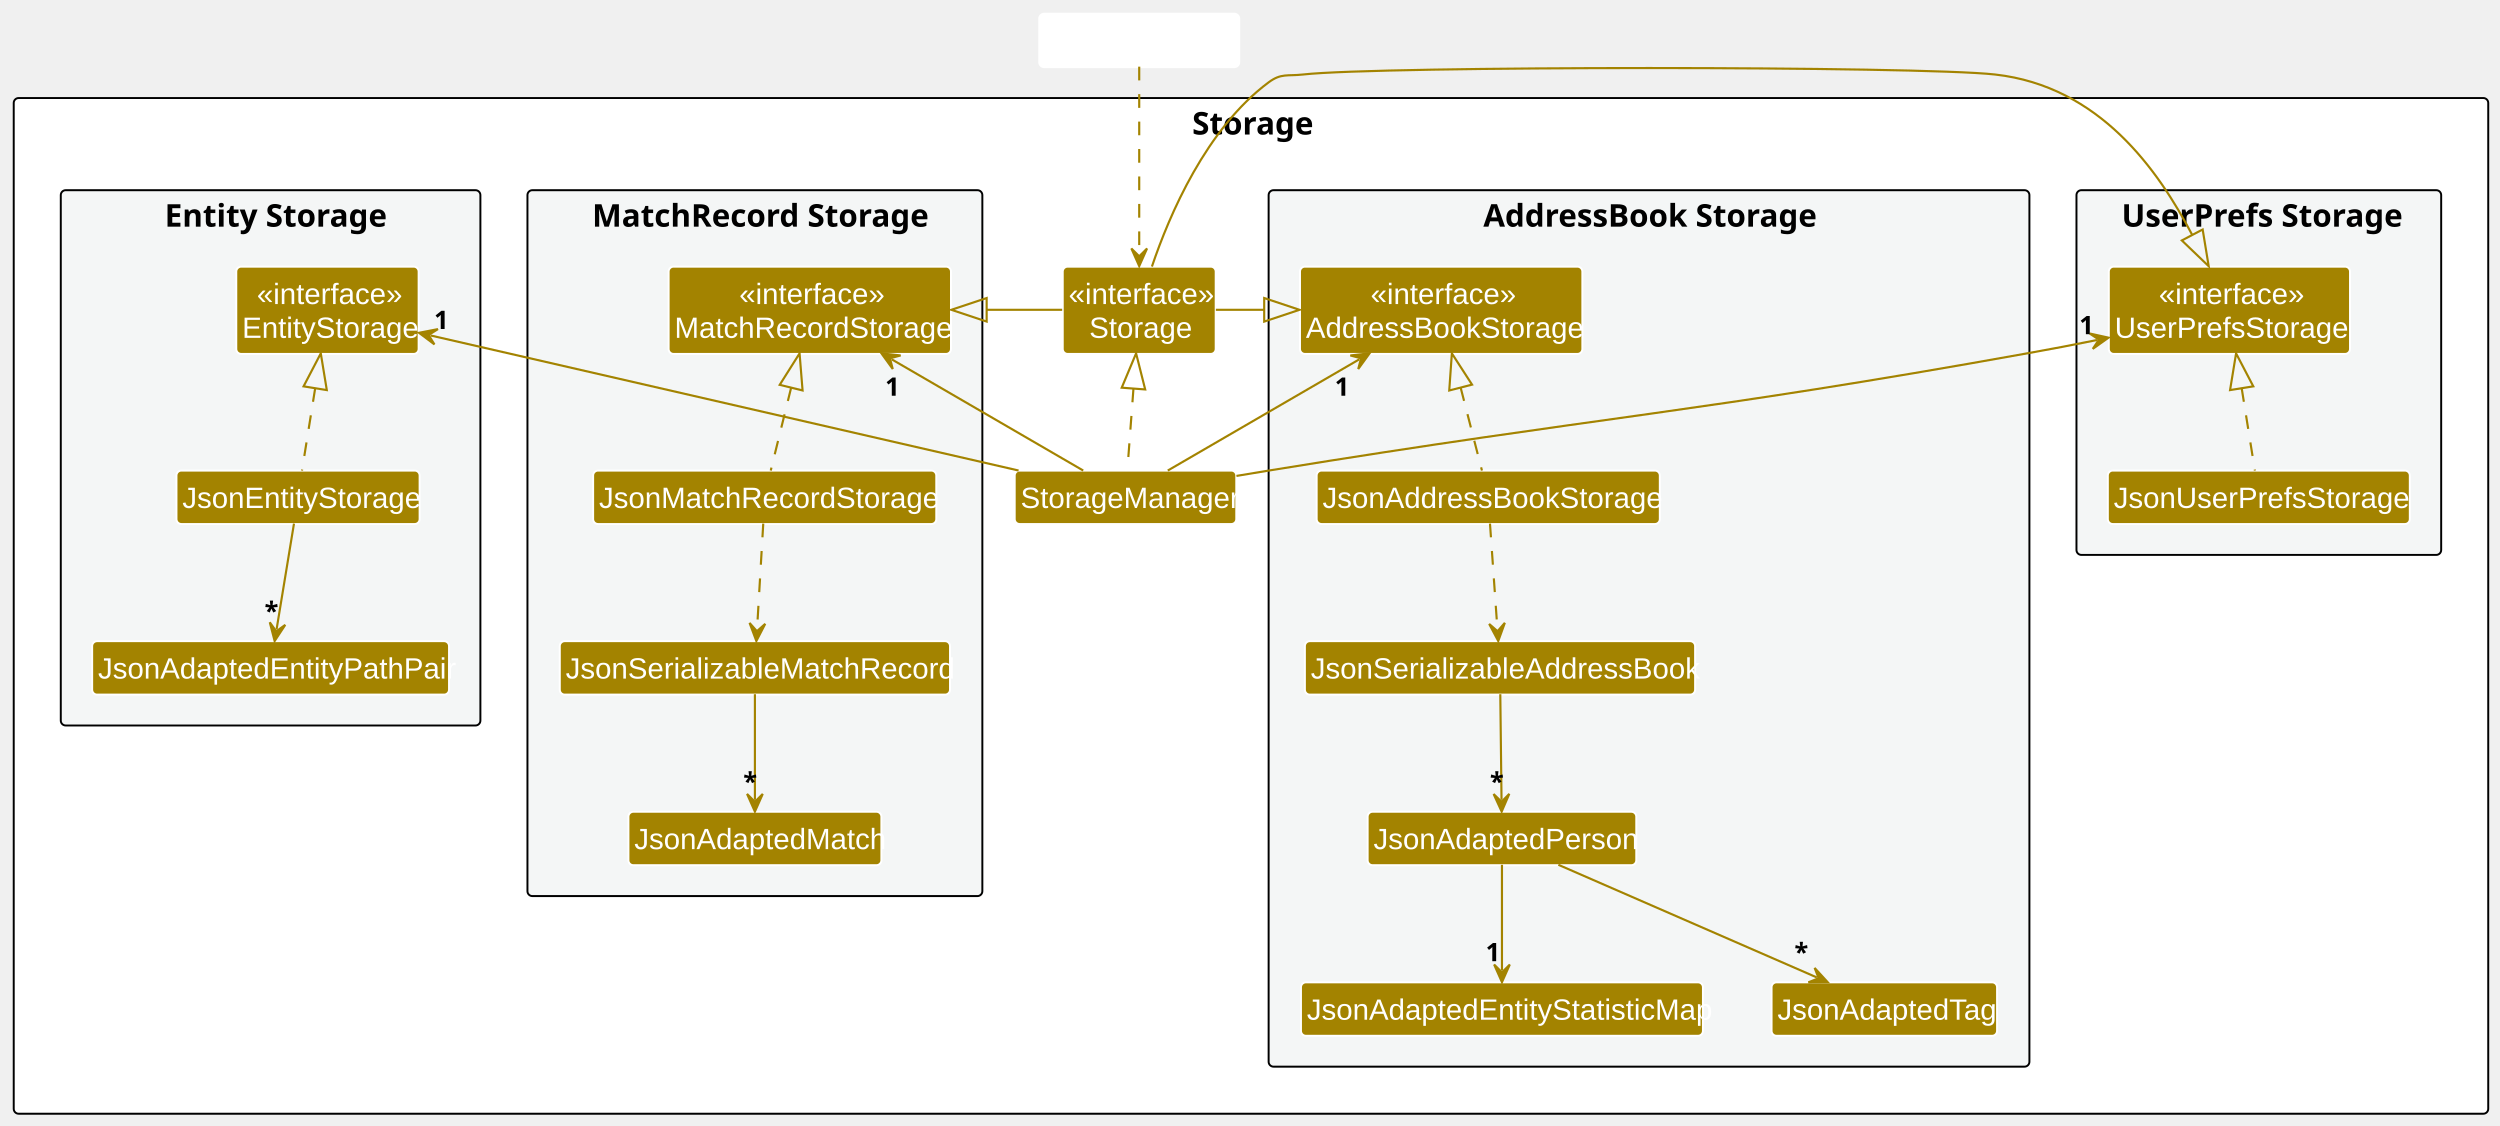
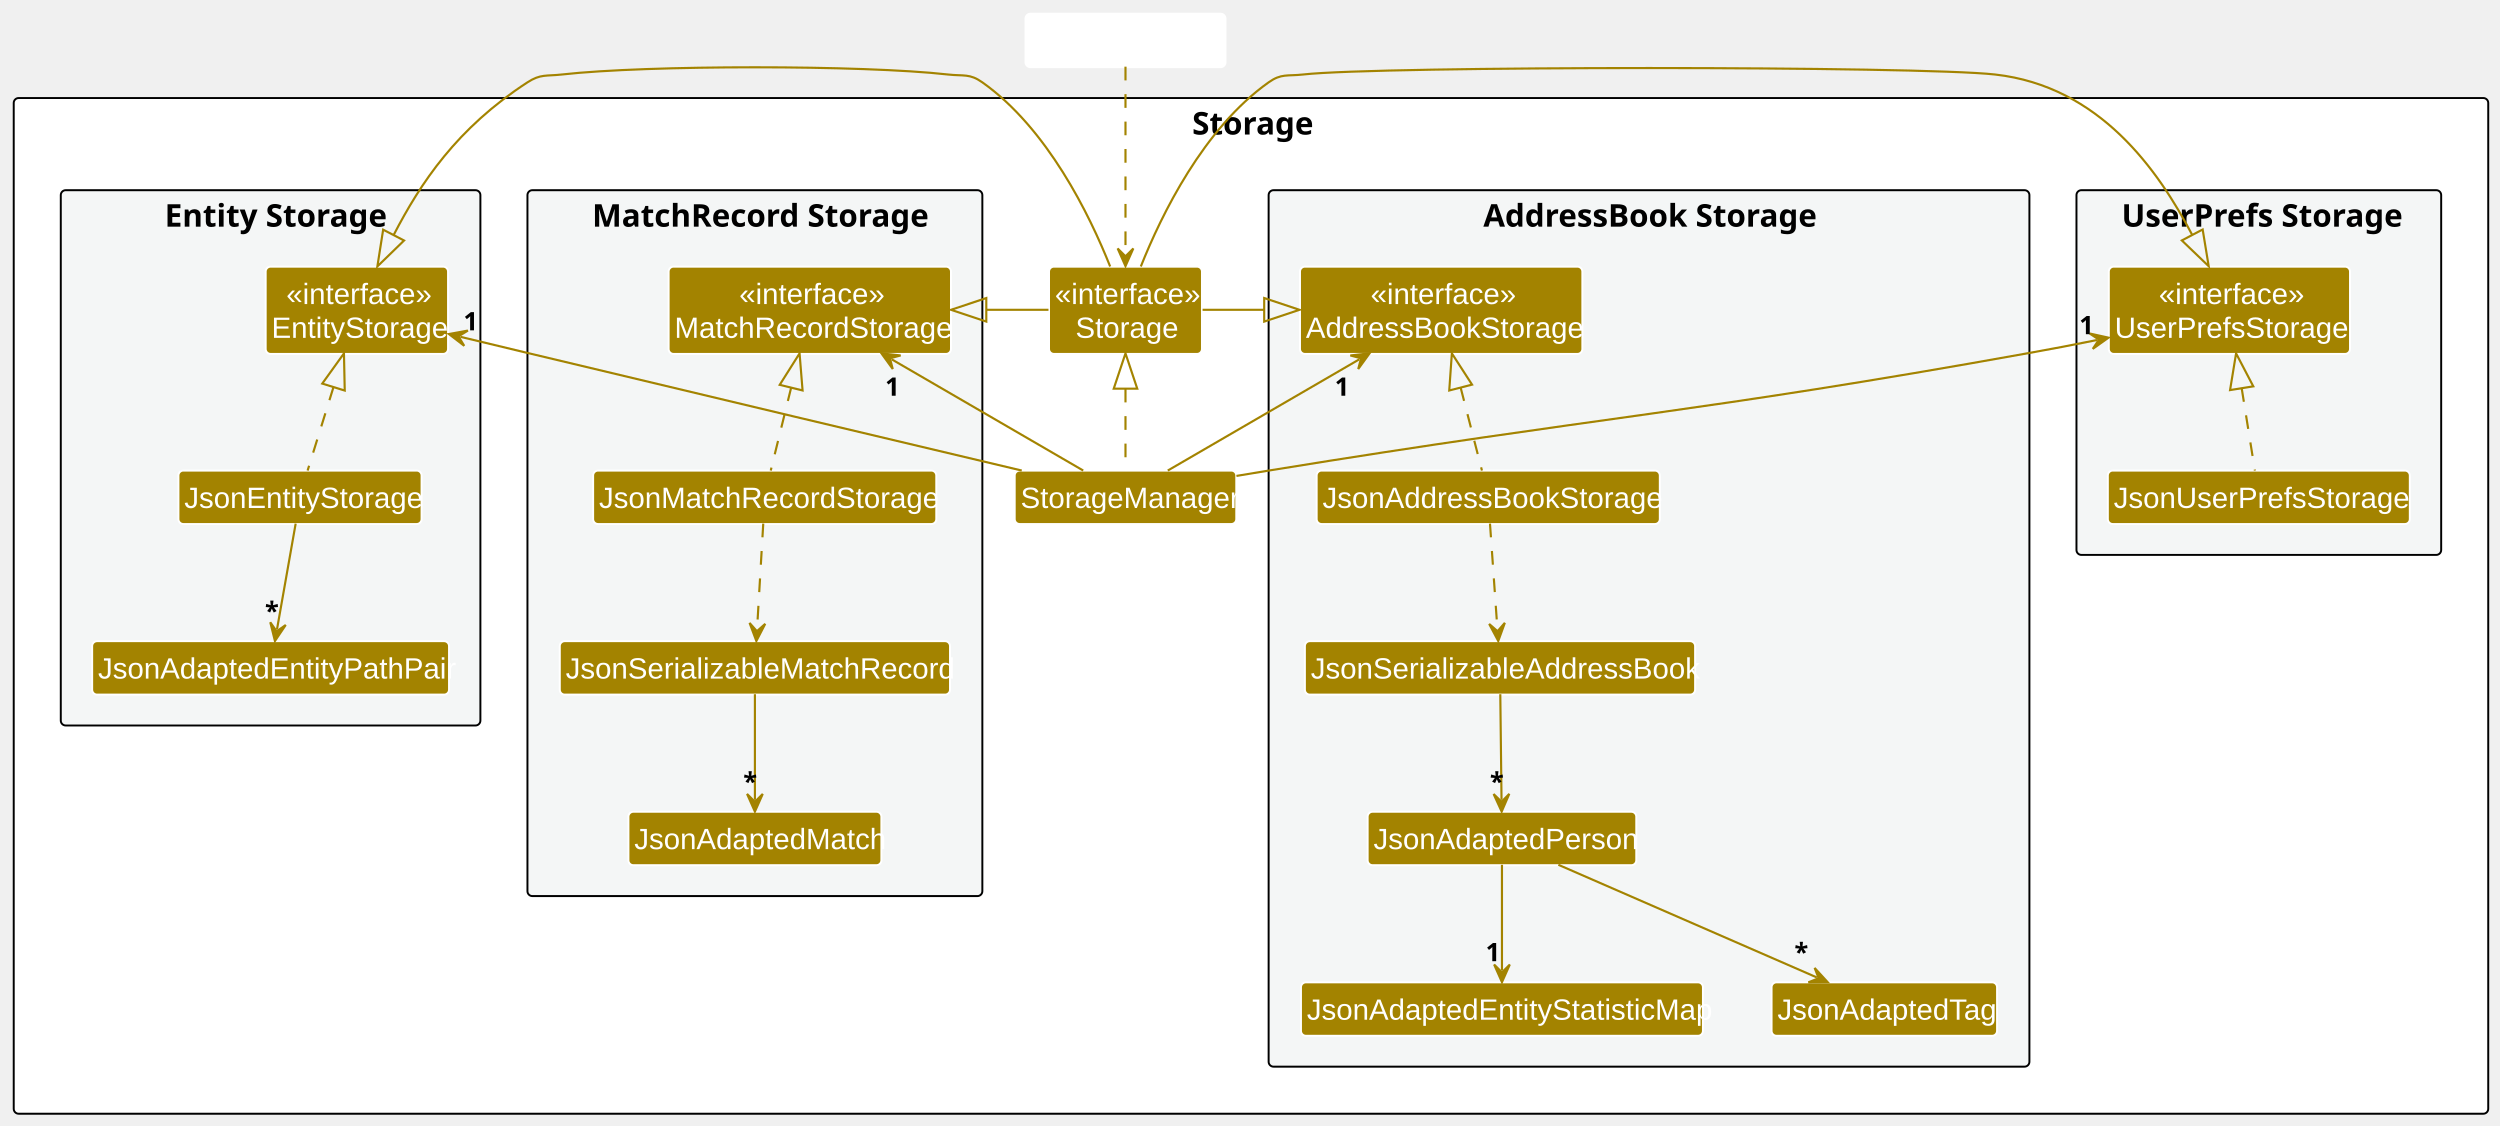
<svg xmlns="http://www.w3.org/2000/svg" contentStyleType="text/css" height="574px" preserveAspectRatio="none" style="width:1275px;height:574px;background:#FFFFFF;" version="1.1" viewBox="0 0 1275 574" width="1275px" zoomAndPan="magnify">
  <defs />
  <g>
    <g id="cluster_StoragePackage">
      <rect fill="#FFFFFF" height="518" rx="2.5" ry="2.5" style="stroke:#000000;stroke-width:1.0;" width="1262" x="7" y="50" />
      <text fill="#000000" font-family="sans-serif" font-size="16" font-weight="bold" lengthAdjust="spacing" textLength="60" x="608" y="68.609">Storage</text>
    </g>
    <g id="cluster_UserPrefs Storage">
      <rect fill="#F4F6F6" height="186" rx="2.5" ry="2.5" style="stroke:#000000;stroke-width:1.0;" width="186" x="1059" y="97" />
      <text fill="#000000" font-family="sans-serif" font-size="16" font-weight="bold" lengthAdjust="spacing" textLength="140" x="1082" y="115.609">UserPrefs Storage</text>
    </g>
    <g id="cluster_AddressBook Storage">
      <rect fill="#F4F6F6" height="447" rx="2.5" ry="2.5" style="stroke:#000000;stroke-width:1.0;" width="388" x="647" y="97" />
      <text fill="#000000" font-family="sans-serif" font-size="16" font-weight="bold" lengthAdjust="spacing" textLength="169" x="756.5" y="115.609">AddressBook Storage</text>
    </g>
    <g id="cluster_MatchRecord Storage">
      <rect fill="#F4F6F6" height="360" rx="2.5" ry="2.5" style="stroke:#000000;stroke-width:1.0;" width="232" x="269" y="97" />
      <text fill="#000000" font-family="sans-serif" font-size="16" font-weight="bold" lengthAdjust="spacing" textLength="166" x="302" y="115.609">MatchRecord Storage</text>
    </g>
    <g id="cluster_Entity Storage">
      <rect fill="#F4F6F6" height="273" rx="2.5" ry="2.5" style="stroke:#000000;stroke-width:1.0;" width="214" x="31" y="97" />
      <text fill="#000000" font-family="sans-serif" font-size="16" font-weight="bold" lengthAdjust="spacing" textLength="108" x="84" y="115.609">Entity Storage</text>
    </g>
    <g id="elem_Storage">
-       <rect codeLine="13" fill="#A38300" height="44.497" id="Storage" rx="2.5" ry="2.5" style="stroke:#FFFFFF;stroke-width:1.0;" width="78" x="542" y="136" />
-       <text fill="#FFFFFF" font-family="Arial" font-size="15" lengthAdjust="spacing" textLength="72" x="545" y="155.07">«interface»</text>
-       <text fill="#FFFFFF" font-family="Arial" font-size="15" lengthAdjust="spacing" textLength="51" x="555.5" y="172.318">Storage</text>
+       <rect codeLine="13" fill="#A38300" height="44.497" id="Storage" rx="2.5" ry="2.5" style="stroke:#FFFFFF;stroke-width:1.0;" width="78" x="535" y="136" />
+       <text fill="#FFFFFF" font-family="Arial" font-size="15" lengthAdjust="spacing" textLength="72" x="538" y="155.07">«interface»</text>
+       <text fill="#FFFFFF" font-family="Arial" font-size="15" lengthAdjust="spacing" textLength="51" x="548.5" y="172.318">Storage</text>
    </g>
    <g id="elem_StorageManager">
      <rect codeLine="14" fill="#A38300" height="27.248" id="StorageManager" rx="2.5" ry="2.5" style="stroke:#FFFFFF;stroke-width:1.0;" width="113" x="517.5" y="240" />
      <text fill="#FFFFFF" font-family="Arial" font-size="15" lengthAdjust="spacing" textLength="107" x="520.5" y="259.07">StorageManager</text>
    </g>
    <g id="elem_UserPrefsStorage">
      <rect codeLine="9" fill="#A38300" height="44.497" id="UserPrefsStorage" rx="2.5" ry="2.5" style="stroke:#FFFFFF;stroke-width:1.0;" width="123" x="1075.5" y="136" />
      <text fill="#FFFFFF" font-family="Arial" font-size="15" lengthAdjust="spacing" textLength="72" x="1101" y="155.07">«interface»</text>
      <text fill="#FFFFFF" font-family="Arial" font-size="15" lengthAdjust="spacing" textLength="117" x="1078.5" y="172.318">UserPrefsStorage</text>
    </g>
    <g id="elem_JsonUserPrefsStorage">
      <rect codeLine="10" fill="#A38300" height="27.248" id="JsonUserPrefsStorage" rx="2.5" ry="2.5" style="stroke:#FFFFFF;stroke-width:1.0;" width="154" x="1075" y="240" />
      <text fill="#FFFFFF" font-family="Arial" font-size="15" lengthAdjust="spacing" textLength="148" x="1078" y="259.07">JsonUserPrefsStorage</text>
    </g>
    <g id="elem_AddressBookStorage">
      <rect codeLine="17" fill="#A38300" height="44.497" id="AddressBookStorage" rx="2.5" ry="2.5" style="stroke:#FFFFFF;stroke-width:1.0;" width="144" x="663" y="136" />
      <text fill="#FFFFFF" font-family="Arial" font-size="15" lengthAdjust="spacing" textLength="72" x="699" y="155.07">«interface»</text>
      <text fill="#FFFFFF" font-family="Arial" font-size="15" lengthAdjust="spacing" textLength="138" x="666" y="172.318">AddressBookStorage</text>
    </g>
    <g id="elem_JsonAddressBookStorage">
      <rect codeLine="18" fill="#A38300" height="27.248" id="JsonAddressBookStorage" rx="2.5" ry="2.5" style="stroke:#FFFFFF;stroke-width:1.0;" width="175" x="671.5" y="240" />
      <text fill="#FFFFFF" font-family="Arial" font-size="15" lengthAdjust="spacing" textLength="169" x="674.5" y="259.07">JsonAddressBookStorage</text>
    </g>
    <g id="elem_JsonSerializableAddressBook">
      <rect codeLine="19" fill="#A38300" height="27.248" id="JsonSerializableAddressBook" rx="2.5" ry="2.5" style="stroke:#FFFFFF;stroke-width:1.0;" width="199" x="665.5" y="327" />
      <text fill="#FFFFFF" font-family="Arial" font-size="15" lengthAdjust="spacing" textLength="193" x="668.5" y="346.07">JsonSerializableAddressBook</text>
    </g>
    <g id="elem_JsonAdaptedPerson">
      <rect codeLine="20" fill="#A38300" height="27.248" id="JsonAdaptedPerson" rx="2.5" ry="2.5" style="stroke:#FFFFFF;stroke-width:1.0;" width="137" x="697.5" y="414" />
      <text fill="#FFFFFF" font-family="Arial" font-size="15" lengthAdjust="spacing" textLength="131" x="700.5" y="433.07">JsonAdaptedPerson</text>
    </g>
    <g id="elem_JsonAdaptedEntityStatisticMap">
      <rect codeLine="21" fill="#A38300" height="27.248" id="JsonAdaptedEntityStatisticMap" rx="2.5" ry="2.5" style="stroke:#FFFFFF;stroke-width:1.0;" width="205" x="663.5" y="501" />
      <text fill="#FFFFFF" font-family="Arial" font-size="15" lengthAdjust="spacing" textLength="199" x="666.5" y="520.07">JsonAdaptedEntityStatisticMap</text>
    </g>
    <g id="elem_JsonAdaptedTag">
      <rect codeLine="22" fill="#A38300" height="27.248" id="JsonAdaptedTag" rx="2.5" ry="2.5" style="stroke:#FFFFFF;stroke-width:1.0;" width="115" x="903.5" y="501" />
      <text fill="#FFFFFF" font-family="Arial" font-size="15" lengthAdjust="spacing" textLength="109" x="906.5" y="520.07">JsonAdaptedTag</text>
    </g>
    <g id="elem_MatchRecordStorage">
      <rect codeLine="26" fill="#A38300" height="44.497" id="MatchRecordStorage" rx="2.5" ry="2.5" style="stroke:#FFFFFF;stroke-width:1.0;" width="144" x="341" y="136" />
      <text fill="#FFFFFF" font-family="Arial" font-size="15" lengthAdjust="spacing" textLength="72" x="377" y="155.07">«interface»</text>
      <text fill="#FFFFFF" font-family="Arial" font-size="15" lengthAdjust="spacing" textLength="138" x="344" y="172.318">MatchRecordStorage</text>
    </g>
    <g id="elem_JsonMatchRecordStorage">
      <rect codeLine="27" fill="#A38300" height="27.248" id="JsonMatchRecordStorage" rx="2.5" ry="2.5" style="stroke:#FFFFFF;stroke-width:1.0;" width="175" x="302.5" y="240" />
      <text fill="#FFFFFF" font-family="Arial" font-size="15" lengthAdjust="spacing" textLength="169" x="305.5" y="259.07">JsonMatchRecordStorage</text>
    </g>
    <g id="elem_JsonSerializableMatchRecord">
      <rect codeLine="28" fill="#A38300" height="27.248" id="JsonSerializableMatchRecord" rx="2.5" ry="2.5" style="stroke:#FFFFFF;stroke-width:1.0;" width="199" x="285.5" y="327" />
      <text fill="#FFFFFF" font-family="Arial" font-size="15" lengthAdjust="spacing" textLength="193" x="288.5" y="346.07">JsonSerializableMatchRecord</text>
    </g>
    <g id="elem_JsonAdaptedMatch">
      <rect codeLine="29" fill="#A38300" height="27.248" id="JsonAdaptedMatch" rx="2.5" ry="2.5" style="stroke:#FFFFFF;stroke-width:1.0;" width="129" x="320.5" y="414" />
      <text fill="#FFFFFF" font-family="Arial" font-size="15" lengthAdjust="spacing" textLength="123" x="323.5" y="433.07">JsonAdaptedMatch</text>
    </g>
    <g id="elem_EntityStorage">
-       <rect codeLine="33" fill="#A38300" height="44.497" id="EntityStorage" rx="2.5" ry="2.5" style="stroke:#FFFFFF;stroke-width:1.0;" width="93" x="120.5" y="136" />
-       <text fill="#FFFFFF" font-family="Arial" font-size="15" lengthAdjust="spacing" textLength="72" x="131" y="155.07">«interface»</text>
-       <text fill="#FFFFFF" font-family="Arial" font-size="15" lengthAdjust="spacing" textLength="87" x="123.5" y="172.318">EntityStorage</text>
+       <rect codeLine="33" fill="#A38300" height="44.497" id="EntityStorage" rx="2.5" ry="2.5" style="stroke:#FFFFFF;stroke-width:1.0;" width="93" x="135.5" y="136" />
+       <text fill="#FFFFFF" font-family="Arial" font-size="15" lengthAdjust="spacing" textLength="72" x="146" y="155.07">«interface»</text>
+       <text fill="#FFFFFF" font-family="Arial" font-size="15" lengthAdjust="spacing" textLength="87" x="138.5" y="172.318">EntityStorage</text>
    </g>
    <g id="elem_JsonEntityStorage">
-       <rect codeLine="34" fill="#A38300" height="27.248" id="JsonEntityStorage" rx="2.5" ry="2.5" style="stroke:#FFFFFF;stroke-width:1.0;" width="124" x="90" y="240" />
-       <text fill="#FFFFFF" font-family="Arial" font-size="15" lengthAdjust="spacing" textLength="118" x="93" y="259.07">JsonEntityStorage</text>
+       <rect codeLine="34" fill="#A38300" height="27.248" id="JsonEntityStorage" rx="2.5" ry="2.5" style="stroke:#FFFFFF;stroke-width:1.0;" width="124" x="91" y="240" />
+       <text fill="#FFFFFF" font-family="Arial" font-size="15" lengthAdjust="spacing" textLength="118" x="94" y="259.07">JsonEntityStorage</text>
    </g>
    <g id="elem_JsonAdaptedEntityPathPair">
      <rect codeLine="35" fill="#A38300" height="27.248" id="JsonAdaptedEntityPathPair" rx="2.5" ry="2.5" style="stroke:#FFFFFF;stroke-width:1.0;" width="182" x="47" y="327" />
      <text fill="#FFFFFF" font-family="Arial" font-size="15" lengthAdjust="spacing" textLength="176" x="50" y="346.07">JsonAdaptedEntityPathPair</text>
    </g>
    <g id="elem_HiddenOutside">
-       <rect codeLine="41" fill="#FFFFFF" height="27.248" id="HiddenOutside" rx="2.5" ry="2.5" style="stroke:#FFFFFF;stroke-width:1.0;" width="102" x="530" y="7" />
-       <text fill="#FFFFFF" font-family="Arial" font-size="15" lengthAdjust="spacing" textLength="96" x="533" y="26.07">HiddenOutside</text>
+       <rect codeLine="41" fill="#FFFFFF" height="27.248" id="HiddenOutside" rx="2.5" ry="2.5" style="stroke:#FFFFFF;stroke-width:1.0;" width="102" x="523" y="7" />
+       <text fill="#FFFFFF" font-family="Arial" font-size="15" lengthAdjust="spacing" textLength="96" x="526" y="26.07">HiddenOutside</text>
    </g>
    <g id="link_HiddenOutside_Storage">
-       <path codeLine="42" d="M581,34 C581,57.2 581,101.12 581,129.72 " fill="none" id="HiddenOutside-to-Storage" style="stroke:#A38300;stroke-width:1.1;stroke-dasharray:7.0,7.0;" />
-       <polygon fill="#A38300" points="581,135.72,585,126.72,581,130.72,577,126.72,581,135.72" style="stroke:#A38300;stroke-width:1.1;" />
+       <path codeLine="42" d="M574,34 C574,57.2 574,101.12 574,129.72 " fill="none" id="HiddenOutside-to-Storage" style="stroke:#A38300;stroke-width:1.1;stroke-dasharray:7.0,7.0;" />
+       <polygon fill="#A38300" points="574,135.72,578,126.72,574,130.72,570,126.72,574,135.72" style="stroke:#A38300;stroke-width:1.1;" />
    </g>
    <g id="link_Storage_StorageManager">
-       <path codeLine="44" d="M578.065,198.17 C576.685,216.59 576.08,224.7 574.94,239.98 " fill="none" id="Storage-backto-StorageManager" style="stroke:#A38300;stroke-width:1.1;stroke-dasharray:7.0,7.0;" />
-       <polygon fill="none" points="579.41,180.22,572.082,197.721,584.048,198.618,579.41,180.22" style="stroke:#A38300;stroke-width:1.1;" />
+       <path codeLine="44" d="M574,198.22 C574,216.64 574,224.7 574,239.98 " fill="none" id="Storage-backto-StorageManager" style="stroke:#A38300;stroke-width:1.1;stroke-dasharray:7.0,7.0;" />
+       <polygon fill="none" points="574,180.22,568,198.22,580,198.22,574,180.22" style="stroke:#A38300;stroke-width:1.1;" />
    </g>
    <g id="link_UserPrefsStorage_StorageManager">
      <path codeLine="45" d="M1069.46,173.405 C1056.17,176.105 1048.08,177.64 1035,180 C863.27,210.94 819.22,211.94 647,240 C641.67,240.87 636.12,241.79 630.58,242.72 " fill="none" id="UserPrefsStorage-backto-StorageManager" style="stroke:#A38300;stroke-width:1.1;" />
      <polygon fill="#A38300" points="1075.34,172.21,1065.724,170.082,1070.44,173.206,1067.316,177.922,1075.34,172.21" style="stroke:#A38300;stroke-width:1.1;" />
      <text fill="#000000" font-family="sans-serif" font-size="13" font-weight="bold" lengthAdjust="spacing" textLength="7" x="1060.399" y="170.453">1</text>
    </g>
    <g id="link_AddressBookStorage_StorageManager">
      <path codeLine="46" d="M693.281,183.232 C661.551,201.652 621.86,224.7 595.56,239.98 " fill="none" id="AddressBookStorage-backto-StorageManager" style="stroke:#A38300;stroke-width:1.1;" />
      <polygon fill="#A38300" points="698.47,180.22,688.678,181.279,694.146,182.73,692.695,188.198,698.47,180.22" style="stroke:#A38300;stroke-width:1.1;" />
      <text fill="#000000" font-family="sans-serif" font-size="13" font-weight="bold" lengthAdjust="spacing" textLength="7" x="680.712" y="201.817">1</text>
    </g>
    <g id="link_MatchRecordStorage_StorageManager">
      <path codeLine="47" d="M454.719,183.232 C486.449,201.652 526.14,224.7 552.44,239.98 " fill="none" id="MatchRecordStorage-backto-StorageManager" style="stroke:#A38300;stroke-width:1.1;" />
      <polygon fill="#A38300" points="449.53,180.22,455.305,188.198,453.854,182.73,459.322,181.279,449.53,180.22" style="stroke:#A38300;stroke-width:1.1;" />
      <text fill="#000000" font-family="sans-serif" font-size="13" font-weight="bold" lengthAdjust="spacing" textLength="7" x="451.407" y="201.817">1</text>
    </g>
    <g id="link_EntityStorage_StorageManager">
-       <path codeLine="48" d="M219.538,171.073 C295.328,188.483 438.92,221.47 519.47,239.97 " fill="none" id="EntityStorage-backto-StorageManager" style="stroke:#A38300;stroke-width:1.1;" />
-       <polygon fill="#A38300" points="213.69,169.73,221.566,175.643,218.563,170.849,223.357,167.846,213.69,169.73" style="stroke:#A38300;stroke-width:1.1;" />
-       <text fill="#000000" font-family="sans-serif" font-size="13" font-weight="bold" lengthAdjust="spacing" textLength="7" x="221.375" y="167.785">1</text>
+       <path codeLine="48" d="M234.781,171.772 C247.751,174.912 256,176.89 269,180 C357.39,201.17 460.25,225.57 521.09,239.98 " fill="none" id="EntityStorage-backto-StorageManager" style="stroke:#A38300;stroke-width:1.1;" />
+       <polygon fill="#A38300" points="228.95,170.36,236.756,176.365,233.81,171.536,238.638,168.59,228.95,170.36" style="stroke:#A38300;stroke-width:1.1;" />
+       <text fill="#000000" font-family="sans-serif" font-size="13" font-weight="bold" lengthAdjust="spacing" textLength="7" x="236.36" y="168.485">1</text>
    </g>
    <g id="link_UserPrefsStorage_Storage">
-       <path codeLine="50" d="M1118.046,119.832 C1100.676,86.832 1070.97,44.03 1017.5,38 C978.53,33.6 703.47,33.6 664.5,38 C656.57,38.89 653.4,37.24 647,42 C615.2,65.63 596.43,109.45 587.48,135.94 " fill="none" id="UserPrefsStorage-backto-Storage" style="stroke:#A38300;stroke-width:1.1;" />
+       <path codeLine="50" d="M1118.046,119.832 C1100.676,86.832 1070.97,44.03 1017.5,38 C978.53,33.6 703.47,33.6 664.5,38 C656.57,38.89 653.51,37.38 647,42 C613.81,65.54 592.39,109.39 581.82,135.91 " fill="none" id="UserPrefsStorage-backto-Storage" style="stroke:#A38300;stroke-width:1.1;" />
      <polygon fill="none" points="1126.43,135.76,1123.355,117.037,1112.737,122.626,1126.43,135.76" style="stroke:#A38300;stroke-width:1.1;" />
    </g>
    <g id="link_Storage_AddressBookStorage">
-       <path codeLine="51" d="M620.1,158 C634.31,158 630.53,158 644.74,158 " fill="none" id="Storage-to-AddressBookStorage" style="stroke:#A38300;stroke-width:1.1;" />
+       <path codeLine="51" d="M613.31,158 C629.79,158 628.27,158 644.74,158 " fill="none" id="Storage-to-AddressBookStorage" style="stroke:#A38300;stroke-width:1.1;" />
      <polygon fill="none" points="662.74,158,644.74,152,644.74,164,662.74,158" style="stroke:#A38300;stroke-width:1.1;" />
    </g>
    <g id="link_Storage_MatchRecordStorage">
-       <path codeLine="52" d="M541.7,158 C522.86,158 522.03,158 503.19,158 " fill="none" id="Storage-to-MatchRecordStorage" style="stroke:#A38300;stroke-width:1.1;" />
-       <polygon fill="none" points="485.19,158,503.19,164,503.19,152,485.19,158" style="stroke:#A38300;stroke-width:1.1;" />
+       <path codeLine="52" d="M534.72,158 C518.15,158 519.58,158 503.01,158 " fill="none" id="Storage-to-MatchRecordStorage" style="stroke:#A38300;stroke-width:1.1;" />
+       <polygon fill="none" points="485.01,158,503.01,164,503.01,152,485.01,158" style="stroke:#A38300;stroke-width:1.1;" />
+     </g>
+     <g id="link_Storage_EntityStorage">
+       <path codeLine="53" d="M566.18,135.91 C555.61,109.39 534.19,65.54 501,42 C494.49,37.38 491.43,38.89 483.5,38 C440,33.09 330,33.09 286.5,38 C278.57,38.89 275.69,37.65 269,42 C232.9,65.45 214.488,93.346 200.738,119.896 " fill="none" id="Storage-to-EntityStorage" style="stroke:#A38300;stroke-width:1.1;" />
+       <polygon fill="none" points="192.46,135.88,206.066,122.656,195.41,117.137,192.46,135.88" style="stroke:#A38300;stroke-width:1.1;" />
    </g>
    <g id="link_UserPrefsStorage_JsonUserPrefsStorage">
-       <path codeLine="54" d="M1143.256,197.992 C1146.216,216.412 1147.54,224.7 1149.99,239.98 " fill="none" id="UserPrefsStorage-backto-JsonUserPrefsStorage" style="stroke:#A38300;stroke-width:1.1;stroke-dasharray:7.0,7.0;" />
+       <path codeLine="55" d="M1143.256,197.992 C1146.216,216.412 1147.54,224.7 1149.99,239.98 " fill="none" id="UserPrefsStorage-backto-JsonUserPrefsStorage" style="stroke:#A38300;stroke-width:1.1;stroke-dasharray:7.0,7.0;" />
      <polygon fill="none" points="1140.4,180.22,1137.332,198.944,1149.18,197.04,1140.4,180.22" style="stroke:#A38300;stroke-width:1.1;" />
    </g>
    <g id="link_AddressBookStorage_JsonAddressBookStorage">
-       <path codeLine="55" d="M744.927,197.654 C749.657,216.074 751.87,224.7 755.79,239.98 " fill="none" id="AddressBookStorage-backto-JsonAddressBookStorage" style="stroke:#A38300;stroke-width:1.1;stroke-dasharray:7.0,7.0;" />
+       <path codeLine="56" d="M744.927,197.654 C749.657,216.074 751.87,224.7 755.79,239.98 " fill="none" id="AddressBookStorage-backto-JsonAddressBookStorage" style="stroke:#A38300;stroke-width:1.1;stroke-dasharray:7.0,7.0;" />
      <polygon fill="none" points="740.45,180.22,739.115,199.147,750.738,196.162,740.45,180.22" style="stroke:#A38300;stroke-width:1.1;" />
    </g>
    <g id="link_JsonAddressBookStorage_JsonSerializableAddressBook">
-       <path codeLine="56" d="M759.89,267.04 C761.02,283.11 762.546,304.825 763.686,320.925 " fill="none" id="JsonAddressBookStorage-to-JsonSerializableAddressBook" style="stroke:#A38300;stroke-width:1.1;stroke-dasharray:7.0,7.0;" />
+       <path codeLine="57" d="M759.89,267.04 C761.02,283.11 762.546,304.825 763.686,320.925 " fill="none" id="JsonAddressBookStorage-to-JsonSerializableAddressBook" style="stroke:#A38300;stroke-width:1.1;stroke-dasharray:7.0,7.0;" />
      <polygon fill="#A38300" points="764.11,326.91,767.464,317.65,763.757,321.923,759.484,318.215,764.11,326.91" style="stroke:#A38300;stroke-width:1.1;" />
    </g>
    <g id="link_JsonSerializableAddressBook_JsonAdaptedPerson">
-       <path codeLine="57" d="M765.15,354.04 C765.34,370.11 765.589,391.81 765.779,407.91 " fill="none" id="JsonSerializableAddressBook-to-JsonAdaptedPerson" style="stroke:#A38300;stroke-width:1.1;" />
+       <path codeLine="58" d="M765.15,354.04 C765.34,370.11 765.589,391.81 765.779,407.91 " fill="none" id="JsonSerializableAddressBook-to-JsonAdaptedPerson" style="stroke:#A38300;stroke-width:1.1;" />
      <polygon fill="#A38300" points="765.85,413.91,769.744,404.863,765.791,408.91,761.744,404.958,765.85,413.91" style="stroke:#A38300;stroke-width:1.1;" />
      <text fill="#000000" font-family="sans-serif" font-size="13" font-weight="bold" lengthAdjust="spacing" textLength="5" x="759.84" y="403.194">*</text>
    </g>
    <g id="link_JsonAdaptedPerson_JsonAdaptedTag">
-       <path codeLine="58" d="M794.77,441.04 C831.64,457.11 889.68,482.412 926.61,498.512 " fill="none" id="JsonAdaptedPerson-to-JsonAdaptedTag" style="stroke:#A38300;stroke-width:1.1;" />
+       <path codeLine="59" d="M794.77,441.04 C831.64,457.11 889.68,482.412 926.61,498.512 " fill="none" id="JsonAdaptedPerson-to-JsonAdaptedTag" style="stroke:#A38300;stroke-width:1.1;" />
      <polygon fill="#A38300" points="932.11,500.91,925.458,493.647,927.527,498.912,922.261,500.98,932.11,500.91" style="stroke:#A38300;stroke-width:1.1;" />
      <text fill="#000000" font-family="sans-serif" font-size="13" font-weight="bold" lengthAdjust="spacing" textLength="5" x="915.143" y="490.194">*</text>
    </g>
    <g id="link_JsonAdaptedPerson_JsonAdaptedEntityStatisticMap">
-       <path codeLine="59" d="M766,441.04 C766,457.11 766,478.81 766,494.91 " fill="none" id="JsonAdaptedPerson-to-JsonAdaptedEntityStatisticMap" style="stroke:#A38300;stroke-width:1.1;" />
+       <path codeLine="60" d="M766,441.04 C766,457.11 766,478.81 766,494.91 " fill="none" id="JsonAdaptedPerson-to-JsonAdaptedEntityStatisticMap" style="stroke:#A38300;stroke-width:1.1;" />
      <polygon fill="#A38300" points="766,500.91,770,491.91,766,495.91,762,491.91,766,500.91" style="stroke:#A38300;stroke-width:1.1;" />
      <text fill="#000000" font-family="sans-serif" font-size="13" font-weight="bold" lengthAdjust="spacing" textLength="7" x="757.666" y="490.194">1</text>
    </g>
    <g id="link_MatchRecordStorage_JsonMatchRecordStorage">
-       <path codeLine="61" d="M403.481,197.699 C398.951,216.119 396.84,224.7 393.08,239.98 " fill="none" id="MatchRecordStorage-backto-JsonMatchRecordStorage" style="stroke:#A38300;stroke-width:1.1;stroke-dasharray:7.0,7.0;" />
+       <path codeLine="62" d="M403.481,197.699 C398.951,216.119 396.84,224.7 393.08,239.98 " fill="none" id="MatchRecordStorage-backto-JsonMatchRecordStorage" style="stroke:#A38300;stroke-width:1.1;stroke-dasharray:7.0,7.0;" />
      <polygon fill="none" points="407.78,180.22,397.655,196.266,409.308,199.132,407.78,180.22" style="stroke:#A38300;stroke-width:1.1;" />
    </g>
    <g id="link_JsonMatchRecordStorage_JsonSerializableMatchRecord">
-       <path codeLine="62" d="M389.26,267.04 C388.32,283.11 387.043,304.82 386.093,320.92 " fill="none" id="JsonMatchRecordStorage-to-JsonSerializableMatchRecord" style="stroke:#A38300;stroke-width:1.1;stroke-dasharray:7.0,7.0;" />
+       <path codeLine="63" d="M389.26,267.04 C388.32,283.11 387.043,304.82 386.093,320.92 " fill="none" id="JsonMatchRecordStorage-to-JsonSerializableMatchRecord" style="stroke:#A38300;stroke-width:1.1;stroke-dasharray:7.0,7.0;" />
      <polygon fill="#A38300" points="385.74,326.91,390.263,318.161,386.034,321.919,382.277,317.69,385.74,326.91" style="stroke:#A38300;stroke-width:1.1;" />
    </g>
    <g id="link_JsonSerializableMatchRecord_JsonAdaptedMatch">
-       <path codeLine="63" d="M385,354.04 C385,370.11 385,391.81 385,407.91 " fill="none" id="JsonSerializableMatchRecord-to-JsonAdaptedMatch" style="stroke:#A38300;stroke-width:1.1;" />
+       <path codeLine="64" d="M385,354.04 C385,370.11 385,391.81 385,407.91 " fill="none" id="JsonSerializableMatchRecord-to-JsonAdaptedMatch" style="stroke:#A38300;stroke-width:1.1;" />
      <polygon fill="#A38300" points="385,413.91,389,404.91,385,408.91,381,404.91,385,413.91" style="stroke:#A38300;stroke-width:1.1;" />
      <text fill="#000000" font-family="sans-serif" font-size="13" font-weight="bold" lengthAdjust="spacing" textLength="5" x="379.047" y="403.194">*</text>
    </g>
    <g id="link_EntityStorage_JsonEntityStorage">
-       <path codeLine="65" d="M160.744,197.992 C157.784,216.412 156.46,224.7 154.01,239.98 " fill="none" id="EntityStorage-backto-JsonEntityStorage" style="stroke:#A38300;stroke-width:1.1;stroke-dasharray:7.0,7.0;" />
-       <polygon fill="none" points="163.6,180.22,154.82,197.04,166.668,198.944,163.6,180.22" style="stroke:#A38300;stroke-width:1.1;" />
+       <path codeLine="66" d="M170.082,197.41 C164.362,215.83 161.62,224.7 156.88,239.98 " fill="none" id="EntityStorage-backto-JsonEntityStorage" style="stroke:#A38300;stroke-width:1.1;stroke-dasharray:7.0,7.0;" />
+       <polygon fill="none" points="175.42,180.22,164.352,195.631,175.812,199.19,175.42,180.22" style="stroke:#A38300;stroke-width:1.1;" />
    </g>
    <g id="link_JsonEntityStorage_JsonAdaptedEntityPathPair">
-       <path codeLine="66" d="M149.93,267.04 C147.29,283.11 143.708,304.89 141.048,320.99 " fill="none" id="JsonEntityStorage-to-JsonAdaptedEntityPathPair" style="stroke:#A38300;stroke-width:1.1;" />
-       <polygon fill="#A38300" points="140.07,326.91,145.484,318.682,140.885,321.977,137.591,317.378,140.07,326.91" style="stroke:#A38300;stroke-width:1.1;" />
-       <text fill="#000000" font-family="sans-serif" font-size="13" font-weight="bold" lengthAdjust="spacing" textLength="5" x="134.906" y="316.194">*</text>
+       <path codeLine="67" d="M150.79,267.04 C147.95,283.11 144.102,304.901 141.262,321.001 " fill="none" id="JsonEntityStorage-to-JsonAdaptedEntityPathPair" style="stroke:#A38300;stroke-width:1.1;" />
+       <polygon fill="#A38300" points="140.22,326.91,145.723,318.742,141.089,321.986,137.844,317.352,140.22,326.91" style="stroke:#A38300;stroke-width:1.1;" />
+       <text fill="#000000" font-family="sans-serif" font-size="13" font-weight="bold" lengthAdjust="spacing" textLength="5" x="135.113" y="316.194">*</text>
    </g>
  </g>
</svg>
